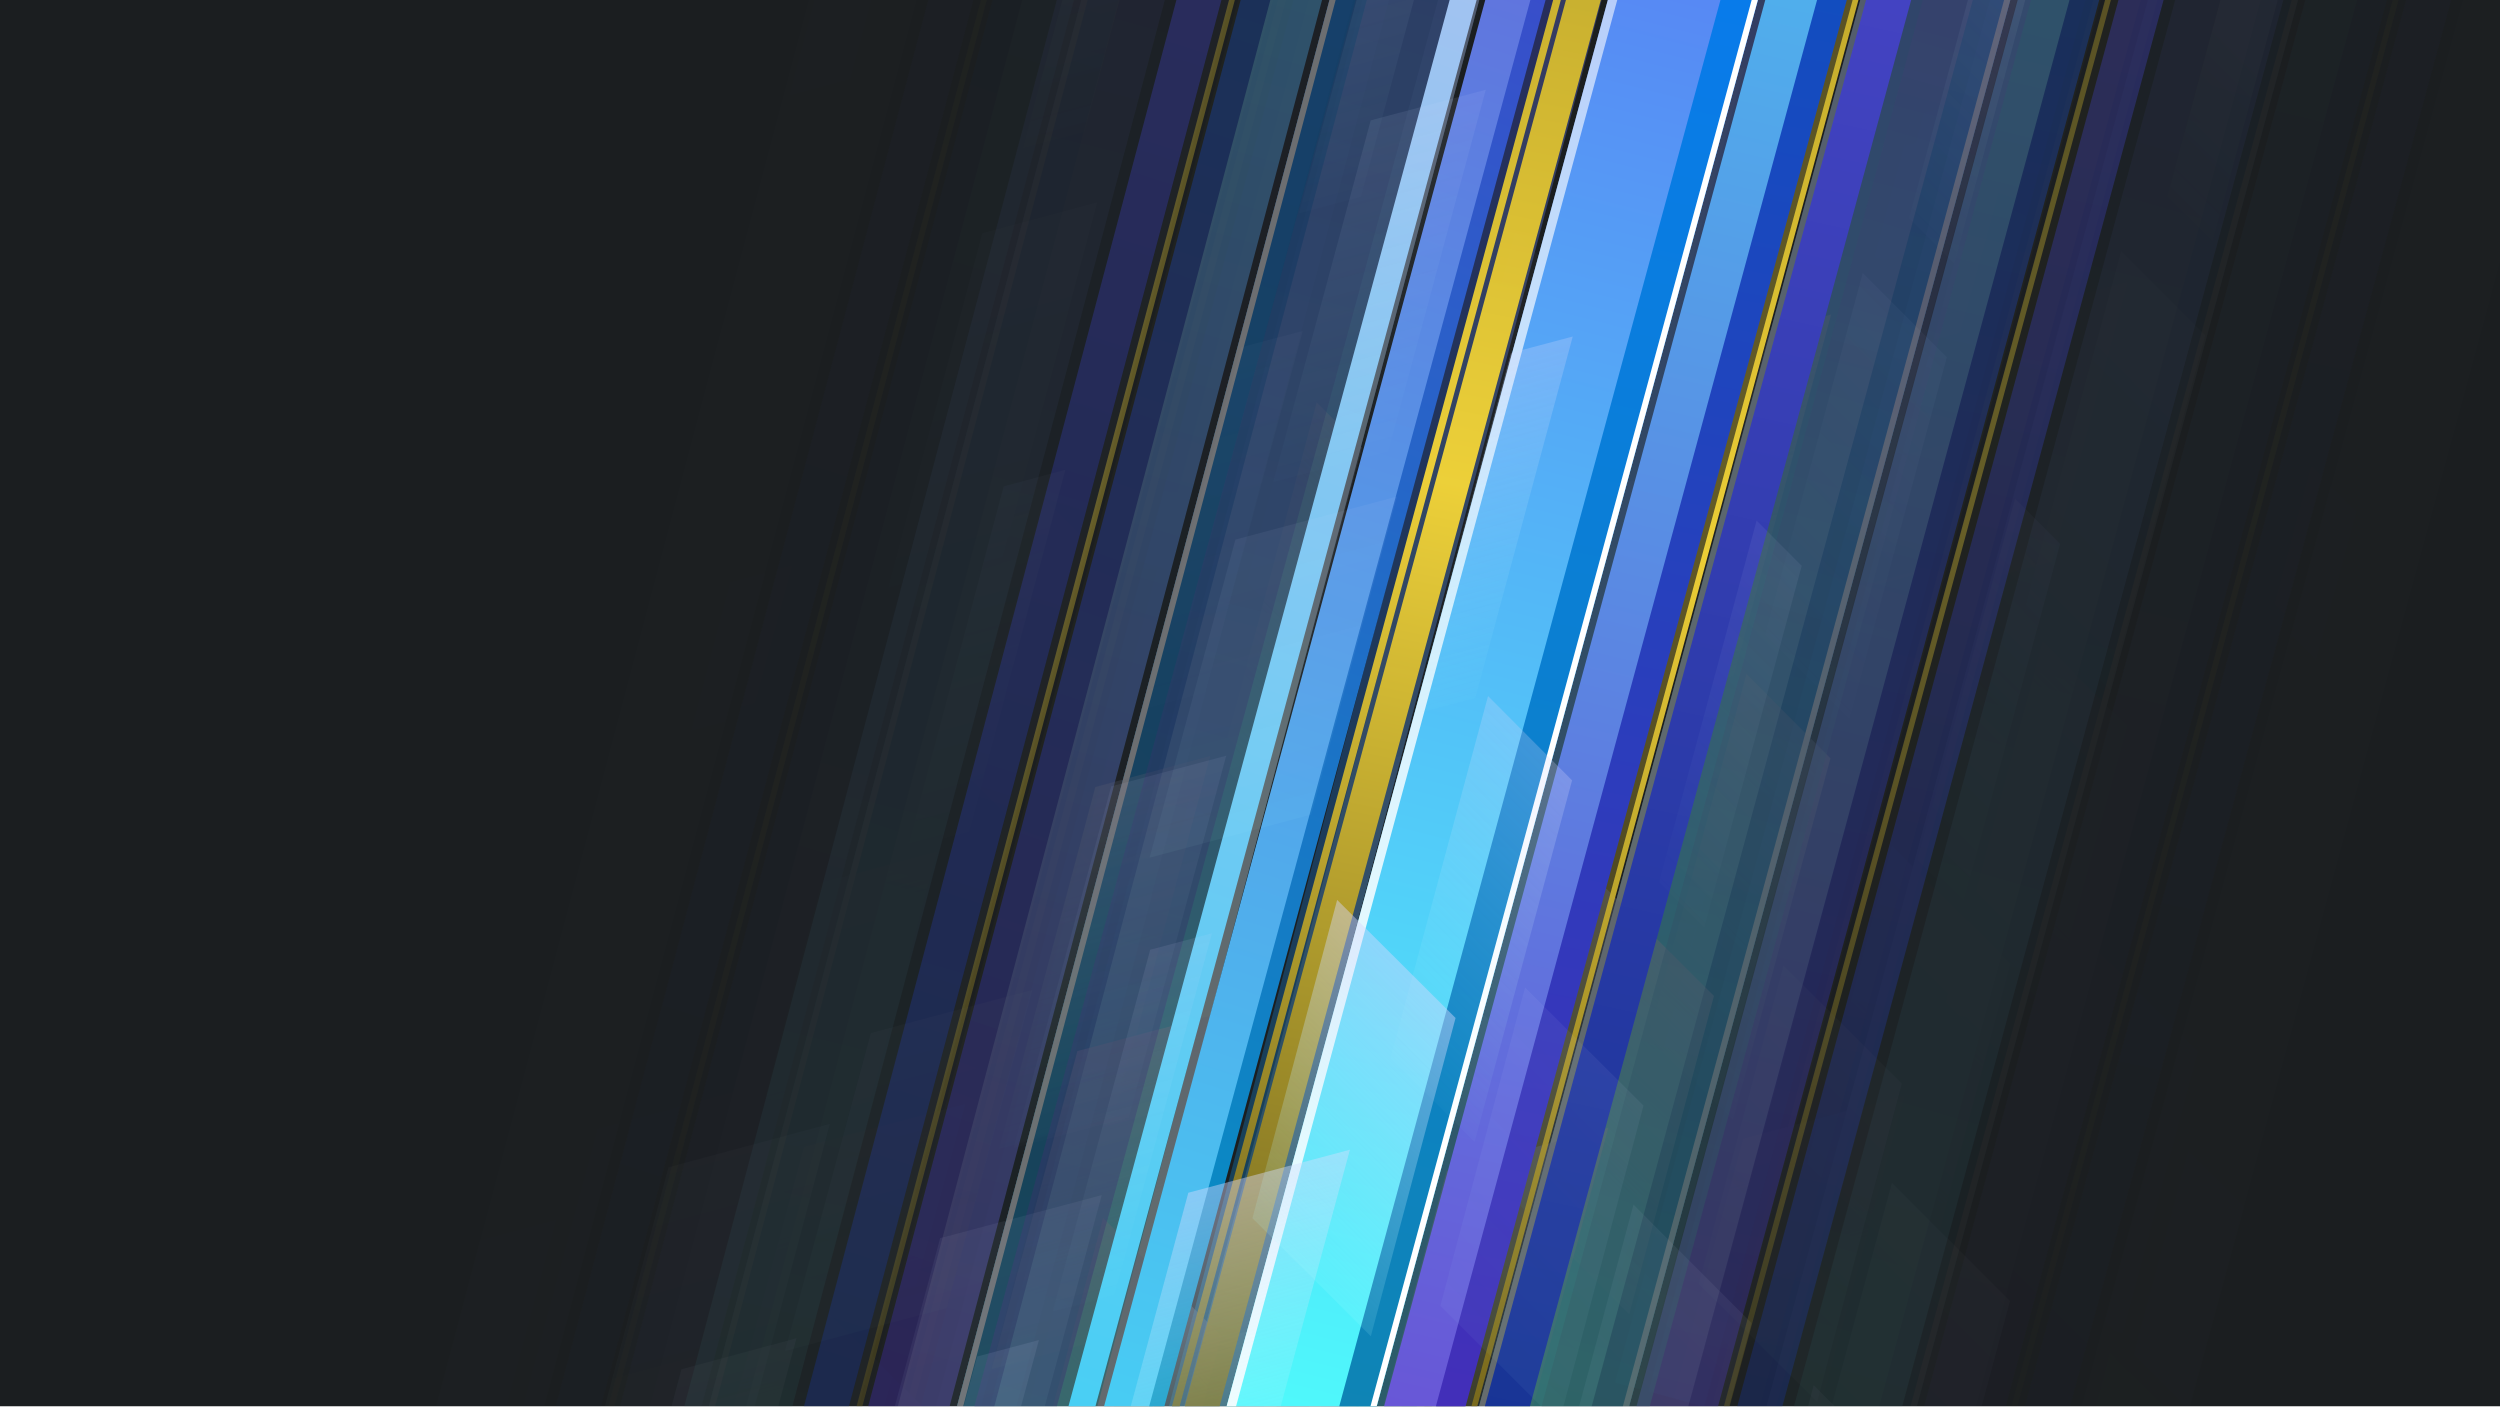
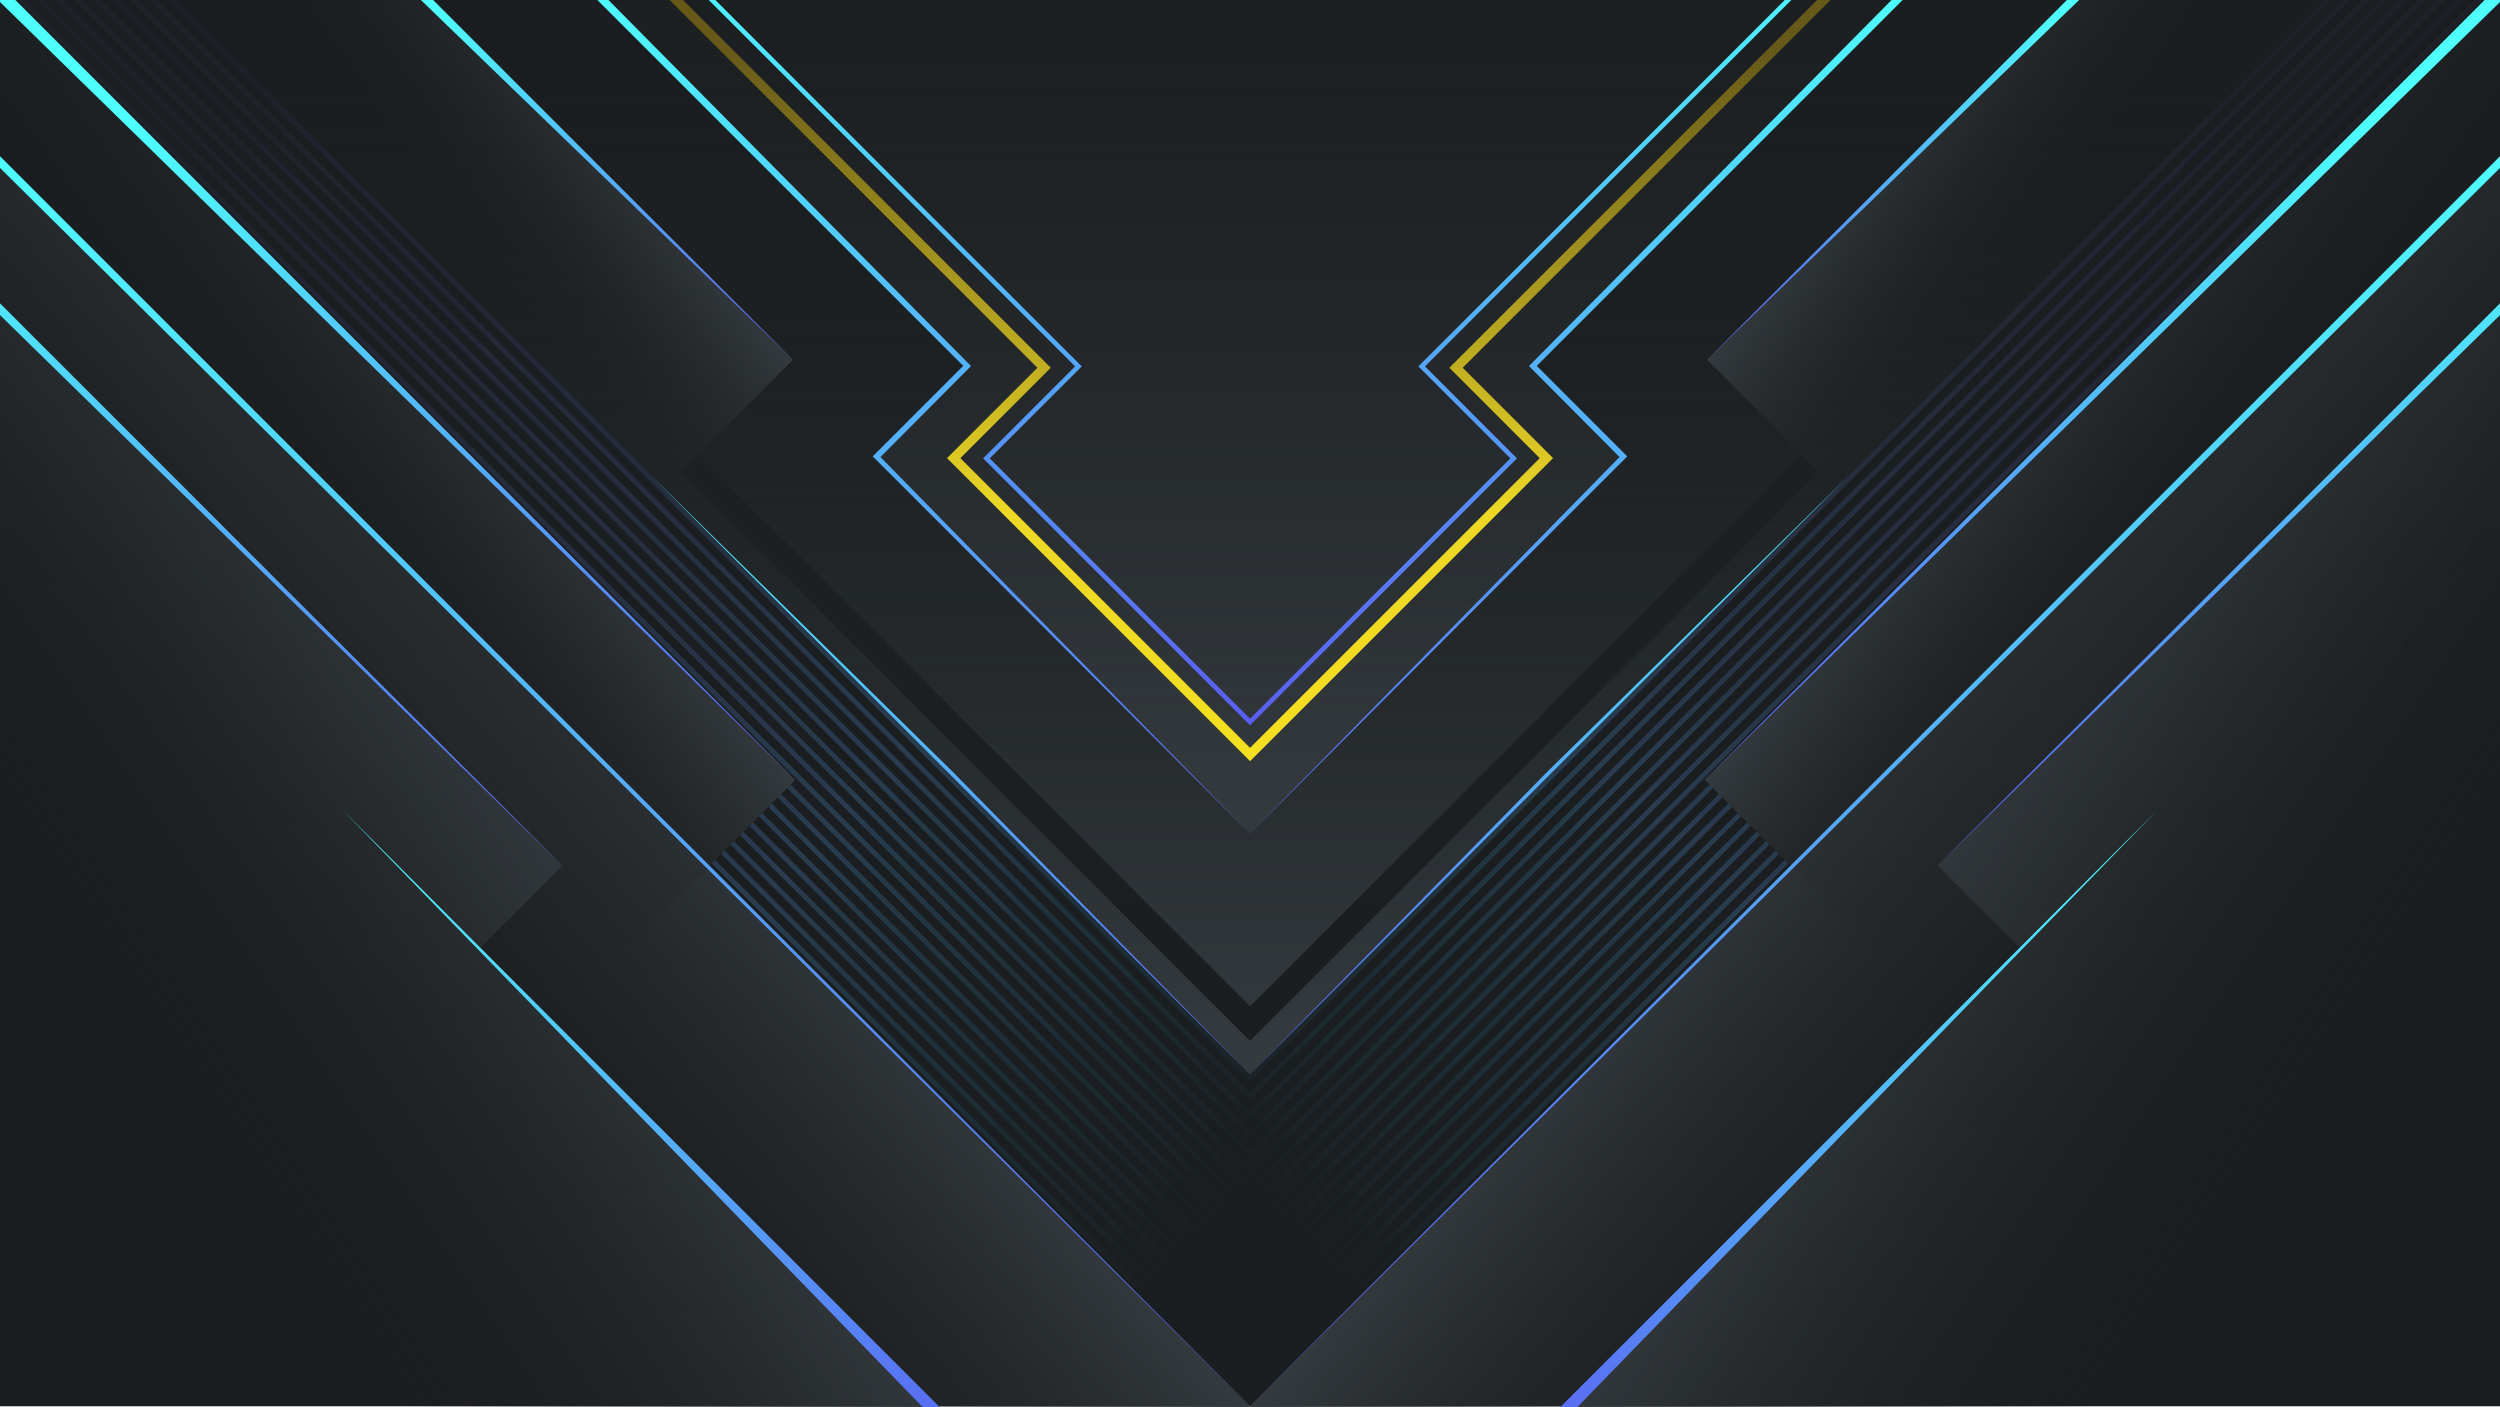
- <svg xmlns="http://www.w3.org/2000/svg" xmlns:xlink="http://www.w3.org/1999/xlink" width="5120" height="2880" version="1.1" viewBox="0 0 1354.7 762">
-   <defs>
-     <clipPath id="clipPath48">
-       <rect x="2.2737e-13" width="1354.7" height="762" stroke-width=".265" />
-     </clipPath>
-     <linearGradient id="linearGradient733446" x1="2539.8" x2="2563.8" y2="2880" gradientTransform="matrix(.86914 0 0 1.5153 315.37 2840.5)" gradientUnits="userSpaceOnUse">
-       <stop stop-color="#5a5df1" offset="0" />
-       <stop stop-color="#4efffc" offset="1" />
+ <svg xmlns="http://www.w3.org/2000/svg" xmlns:xlink="http://www.w3.org/1999/xlink" width="5120" height="2880" version="1.1" viewBox="0 0 1354.7 762" id="svg217">
+   <defs id="defs130">
+     <linearGradient xlink:href="#linearGradient25963" id="linearGradient29530" x1="3259.326" y1="-306.878" x2="1763.399" y2="-1802.805" gradientUnits="userSpaceOnUse" gradientTransform="translate(19.92536,19.7708)" />
+     <linearGradient id="linearGradient25963">
+       <stop style="stop-color:#343a3e;stop-opacity:1" offset="0" id="stop25959" />
+       <stop style="stop-color:#1b1e20;stop-opacity:0" offset="1" id="stop25961" />
    </linearGradient>
-     <linearGradient id="linearGradient744196" x1="2539.8" x2="2563.8" y2="2880" gradientTransform="matrix(.46703 0 0 1.5153 1566.9 2840.5)" gradientUnits="userSpaceOnUse" xlink:href="#linearGradient746686" />
-     <linearGradient id="linearGradient746686">
-       <stop stop-color="#47cff4" offset="0" />
-       <stop stop-color="#6a50d5" offset="1" />
+     <linearGradient xlink:href="#linearGradient25963" id="linearGradient29602" x1="2987.334" y1="-632.898" x2="1410.905" y2="-2209.327" gradientUnits="userSpaceOnUse" gradientTransform="rotate(45,0.054689,0.1320309)" />
+     <linearGradient xlink:href="#linearGradient73218" id="linearGradient72375" gradientUnits="userSpaceOnUse" x1="2560" y1="1496.823" x2="2560" y2="7.1054274e-15" />
+     <linearGradient id="linearGradient73218">
+       <stop style="stop-color:#f5df21;stop-opacity:1" offset="0" id="stop73212" />
+       <stop style="stop-color:#f4df25;stop-opacity:0.957" offset="0.348" id="stop73214" />
+       <stop style="stop-color:#6c5e18;stop-opacity:0.925" offset="1" id="stop73216" />
    </linearGradient>
-     <linearGradient id="linearGradient753205" x1="2539.8" x2="2563.8" y2="2880" gradientTransform="matrix(.20204 0 0 1.5153 1792.5 2840.5)" gradientUnits="userSpaceOnUse" xlink:href="#linearGradient755383" />
-     <linearGradient id="linearGradient755383">
-       <stop stop-color="#9e8b23" stop-opacity=".988" offset="0" />
-       <stop stop-color="#f5d637" stop-opacity=".957" offset=".52" />
-       <stop stop-color="#6c5e18" stop-opacity=".925" offset="1" />
+     <linearGradient xlink:href="#linearGradient808878" id="linearGradient72591" x1="2560" y1="1427.811" x2="2560" y2="-269.095" gradientUnits="userSpaceOnUse" />
+     <linearGradient id="linearGradient808878">
+       <stop style="stop-color:#5a5df1;stop-opacity:1" offset="0" id="stop808876" />
+       <stop style="stop-color:#4efffc;stop-opacity:1" offset="1" id="stop808874" />
    </linearGradient>
-     <linearGradient id="linearGradient771870" x1="2539.8" x2="2563.8" y2="2880" gradientTransform="matrix(.044432 0 0 1.5153 2135.7 2840.5)" gradientUnits="userSpaceOnUse" xlink:href="#linearGradient755383" />
-     <linearGradient id="linearGradient771874" x1="2539.8" x2="2563.8" y2="2880" gradientTransform="matrix(.28143 0 0 1.5153 1447.4 -7204.7)" gradientUnits="userSpaceOnUse" xlink:href="#linearGradient746686" />
-     <linearGradient id="linearGradient771878" x1="2539.8" x2="2563.8" y2="2880" gradientTransform="matrix(.15634 0 0 1.5153 1669.5 -7204.7)" gradientUnits="userSpaceOnUse">
-       <stop stop-color="#47cff4" offset="0" />
-       <stop stop-color="#c7beef" offset="1" />
+     <linearGradient xlink:href="#linearGradient4931" id="linearGradient3097" gradientUnits="userSpaceOnUse" gradientTransform="translate(19.92536,19.7708)" x1="2540.075" y1="2011.479" x2="2540.075" y2="1111.6" />
+     <linearGradient id="linearGradient4931">
+       <stop style="stop-color:#1b1e20;stop-opacity:1" offset="0" id="stop4927" />
+       <stop style="stop-color:#1c2021;stop-opacity:1" offset="1" id="stop4929" />
    </linearGradient>
-     <linearGradient id="linearGradient772190" x1="2539.8" x2="2563.8" y2="2880" gradientTransform="matrix(.033698 0 0 1.5153 2752.8 2840.5)" gradientUnits="userSpaceOnUse" xlink:href="#linearGradient755383" />
-     <linearGradient id="linearGradient772194" x1="2539.8" x2="2563.8" y2="2880" gradientTransform="matrix(.26133 0 0 1.5153 2247.1 2840.5)" gradientUnits="userSpaceOnUse">
-       <stop stop-color="#5348d2" offset="0" />
-       <stop stop-color="#143391" offset="1" />
+     <linearGradient xlink:href="#linearGradient37674" id="linearGradient37604" gradientUnits="userSpaceOnUse" x1="2560" y1="2415.625" x2="4813.168" y2="162.457" />
+     <linearGradient id="linearGradient37674">
+       <stop style="stop-color:#0eb6e4;stop-opacity:0" offset="0" id="stop37670" />
+       <stop style="stop-color:#53a0e8;stop-opacity:0.237" offset="0.367" id="stop38722" />
+       <stop style="stop-color:#6a50d5;stop-opacity:0.05" offset="1" id="stop37672" />
    </linearGradient>
-     <linearGradient id="linearGradient803665" x1="2539.8" x2="2563.8" y2="2880" gradientTransform="matrix(.62685 0 0 1.5153 1504.5 -7204.7)" gradientUnits="userSpaceOnUse">
-       <stop stop-color="#2d5e5e" stop-opacity=".472" offset="0" />
-       <stop stop-color="#3f3474" stop-opacity=".38" offset="1" />
-     </linearGradient>
-     <linearGradient id="linearGradient804563" x1="2539.8" x2="2563.8" y2="2880" gradientTransform="matrix(.47814 0 0 1.5153 730.97 2840.5)" gradientUnits="userSpaceOnUse">
-       <stop stop-color="#1c3f56" stop-opacity=".474" offset="0" />
-       <stop stop-color="#3c3170" stop-opacity=".439" offset="1" />
-     </linearGradient>
-     <linearGradient id="linearGradient807683" x1="2338.3" x2="2338.3" y1="2879.9" y2=".756" gradientTransform="matrix(1 0 0 1.5153 9.3945 2840.5)" gradientUnits="userSpaceOnUse">
-       <stop stop-color="#fff" offset="0" />
-       <stop stop-color="#fff" stop-opacity=".407" offset="1" />
-     </linearGradient>
-     <linearGradient id="linearGradient805992" x1="2539.8" x2="2563.8" y2="2880" gradientTransform="matrix(.21666 0 0 1.5153 2063.7 2840.5)" gradientUnits="userSpaceOnUse">
-       <stop stop-color="#0677ff" offset="0" />
-       <stop stop-color="#0f85b1" offset="1" />
-     </linearGradient>
-     <linearGradient id="linearGradient806432" x1="2539.8" x2="2563.8" y2="2880" gradientTransform="matrix(.17227 0 0 1.5153 2358.5 2840.5)" gradientUnits="userSpaceOnUse">
-       <stop stop-color="#0058c2" offset="0" />
-       <stop stop-color="#472cb8" offset="1" />
-     </linearGradient>
-     <linearGradient id="linearGradient808195" x1="2539.8" x2="2563.8" y2="2880" gradientTransform="matrix(.088018 0 0 1.5153 1988.7 -7204.7)" gradientUnits="userSpaceOnUse">
-       <stop stop-color="#0096c2" offset="0" />
-       <stop stop-color="#4f31ce" offset="1" />
-     </linearGradient>
-     <linearGradient id="linearGradient3491" x1="2539.8" x2="2539.8" y2="2329.6" gradientTransform="matrix(1.0036 0 0 .32783 134.55 7893.1)" gradientUnits="userSpaceOnUse" xlink:href="#linearGradient3673" />
-     <linearGradient id="linearGradient3673">
-       <stop stop-color="#d6d8fd" stop-opacity=".445" offset="0" />
-       <stop stop-color="#adfffd" stop-opacity=".083" offset="1" />
-     </linearGradient>
-     <linearGradient id="linearGradient5127" x1="2539.8" x2="2539.8" y1="-251.41" y2="2329.6" gradientTransform="matrix(.7145 0 0 .32783 384.29 7009.9)" gradientUnits="userSpaceOnUse">
-       <stop stop-color="#d6d8fd" stop-opacity=".07" offset="0" />
-       <stop stop-color="#adfffd" stop-opacity=".002" offset="1" />
-     </linearGradient>
-     <linearGradient id="linearGradient5798" x1="2539.8" x2="2539.8" y2="2329.6" gradientTransform="matrix(1.0036 0 0 .32783 -6194.2 4686.1)" gradientUnits="userSpaceOnUse" xlink:href="#linearGradient5962" />
-     <linearGradient id="linearGradient5962">
-       <stop stop-color="#d6d8fd" stop-opacity=".059" offset="0" />
-       <stop stop-color="#adfffd" stop-opacity=".042" offset="1" />
-     </linearGradient>
-     <linearGradient id="linearGradient6404" x1="2539.8" x2="2539.8" y2="2329.6" gradientTransform="matrix(1.0036 0 0 .32783 -404.16 7845.9)" gradientUnits="userSpaceOnUse" xlink:href="#linearGradient5962" />
-     <linearGradient id="linearGradient6408" x1="2539.8" x2="2539.8" y1="-251.41" y2="2329.6" gradientTransform="matrix(.38346 0 0 .32783 1203.3 8231.3)" gradientUnits="userSpaceOnUse" xlink:href="#linearGradient5454" />
-     <linearGradient id="linearGradient5454">
-       <stop stop-color="#d6d8fd" stop-opacity=".093" offset="0" />
-       <stop stop-color="#adfffd" stop-opacity=".002" offset="1" />
-     </linearGradient>
-     <linearGradient id="linearGradient6412" x1="2539.8" x2="2539.8" y1="-251.41" y2="2329.6" gradientTransform="matrix(.7145 0 0 .32783 -5365.9 5247.7)" gradientUnits="userSpaceOnUse" xlink:href="#linearGradient5454" />
-     <linearGradient id="linearGradient6527" x1="2539.8" x2="2539.8" y1="-251.41" y2="2329.6" gradientTransform="matrix(.7145 0 0 .32783 -5369.4 2839)" gradientUnits="userSpaceOnUse">
-       <stop stop-color="#d6d8fd" stop-opacity=".034" offset="0" />
-       <stop stop-color="#adfffd" stop-opacity=".002" offset="1" />
-     </linearGradient>
-     <linearGradient id="linearGradient6531" x1="2539.8" x2="2539.8" y1="-251.41" y2="2329.6" gradientTransform="matrix(.7145 0 0 .32783 566.76 5645.8)" gradientUnits="userSpaceOnUse">
-       <stop stop-color="#d6d8fd" stop-opacity=".086" offset="0" />
-       <stop stop-color="#adfffd" stop-opacity=".002" offset="1" />
-     </linearGradient>
-     <linearGradient id="linearGradient6535" x1="2539.8" x2="2539.8" y1="-251.41" y2="2329.6" gradientTransform="matrix(.38346 0 0 .32783 -4392.4 3430.2)" gradientUnits="userSpaceOnUse">
-       <stop stop-color="#d6d8fd" stop-opacity=".07" offset="0" />
-       <stop stop-color="#adfffd" stop-opacity=".002" offset="1" />
-     </linearGradient>
-     <linearGradient id="linearGradient6539" x1="2539.8" x2="2539.8" y1="-251.41" y2="2329.6" gradientTransform="matrix(.38346 0 0 .32783 1184.4 6085.7)" gradientUnits="userSpaceOnUse">
-       <stop stop-color="#d6d8fd" stop-opacity=".027" offset="0" />
-       <stop stop-color="#adfffd" stop-opacity=".002" offset="1" />
-     </linearGradient>
-     <linearGradient id="linearGradient6543" x1="2539.8" x2="2539.8" y1="-251.41" y2="2329.6" gradientTransform="matrix(.38346 0 0 .32783 1348 7406.9)" gradientUnits="userSpaceOnUse" xlink:href="#linearGradient5454" />
-     <linearGradient id="linearGradient6547" x1="2539.8" x2="2539.8" y1="-251.41" y2="2329.6" gradientTransform="matrix(.7145 0 0 .32783 -4774.3 4173)" gradientUnits="userSpaceOnUse">
-       <stop stop-color="#d6d8fd" stop-opacity=".25" offset="0" />
-       <stop stop-color="#adfffd" stop-opacity=".002" offset="1" />
-     </linearGradient>
-     <linearGradient id="linearGradient6795" x1="2539.8" x2="2539.8" y1="-251.41" y2="2329.6" gradientTransform="matrix(.38346 0 0 .32783 1804.4 6262.7)" gradientUnits="userSpaceOnUse">
-       <stop stop-color="#d6d8fd" stop-opacity=".263" offset="0" />
-       <stop stop-color="#adfffd" stop-opacity=".002" offset="1" />
-     </linearGradient>
-     <linearGradient id="linearGradient8089" x1="2539.8" x2="2539.8" y1="-251.41" y2="2329.6" gradientTransform="matrix(.38346 0 0 .32783 1234.5 5047.3)" gradientUnits="userSpaceOnUse" xlink:href="#linearGradient5454" />
-     <linearGradient id="linearGradient8087" x1="2539.8" x2="2539.8" y1="-251.41" y2="2329.6" gradientTransform="matrix(.38346 0 0 .32783 -4554.5 1903.2)" gradientUnits="userSpaceOnUse" xlink:href="#linearGradient5454" />
-     <linearGradient id="linearGradient8097" x1="2539.8" x2="2539.8" y1="-251.41" y2="2329.6" gradientTransform="matrix(.38346 0 0 .32783 -4386.3 1396)" gradientUnits="userSpaceOnUse" xlink:href="#linearGradient5454" />
-     <linearGradient id="linearGradient8101" x1="2539.8" x2="2539.8" y1="-251.41" y2="2329.6" gradientTransform="matrix(.38346 0 0 .32783 1378.7 4161.4)" gradientUnits="userSpaceOnUse" xlink:href="#linearGradient5454" />
-     <linearGradient id="linearGradient10037" x1="2539.8" x2="2539.8" y2="2329.6" gradientTransform="matrix(1.0036 0 0 .32783 -5307.9 4692)" gradientUnits="userSpaceOnUse" xlink:href="#linearGradient3673" />
-     <linearGradient id="linearGradient10041" x1="2539.8" x2="2539.8" y2="2329.6" gradientTransform="matrix(1.0036 0 0 .32783 -160.12 6429.1)" gradientUnits="userSpaceOnUse" xlink:href="#linearGradient5962" />
-     <linearGradient id="linearGradient10045" x1="2539.8" x2="2539.8" y2="2329.6" gradientTransform="matrix(1.0036 0 0 .32783 -5790.7 4525)" gradientUnits="userSpaceOnUse" xlink:href="#linearGradient5962" />
+     <linearGradient xlink:href="#linearGradient25963" id="linearGradient28256" x1="3846.584" y1="226.351" x2="4733.304" y2="152.466" gradientUnits="userSpaceOnUse" />
+     <linearGradient xlink:href="#linearGradient25963" id="linearGradient26969" x1="2815.877" y1="-2434.037" x2="3241.068" y2="-2506.232" gradientUnits="userSpaceOnUse" gradientTransform="translate(146.2857,404.0272)" />
+     <linearGradient xlink:href="#linearGradient25963" id="linearGradient26675" x1="3589.101" y1="-1396.105" x2="4132.274" y2="-1484.767" gradientUnits="userSpaceOnUse" />
+     <linearGradient xlink:href="#linearGradient25963" id="linearGradient25965" x1="4313.564" y1="-30.772" x2="5290.144" y2="-227.8" gradientUnits="userSpaceOnUse" gradientTransform="rotate(45)" />
+     <linearGradient xlink:href="#linearGradient808878" id="linearGradient32477" gradientUnits="userSpaceOnUse" x1="3071.908" y1="3028.391" x2="4485.583" y2="1614.716" />
+     <linearGradient xlink:href="#linearGradient808878" id="linearGradient33304" gradientUnits="userSpaceOnUse" x1="4019.283" y1="1732.717" x2="5423.145" y2="328.855" />
+     <linearGradient xlink:href="#linearGradient808878" id="linearGradient34874" gradientUnits="userSpaceOnUse" x1="2559.891" y1="2880" x2="5267.091" y2="172.8" />
+     <linearGradient xlink:href="#linearGradient808878" id="linearGradient35399" gradientUnits="userSpaceOnUse" x1="4019.283" y1="1732.717" x2="5423.145" y2="328.855" gradientTransform="translate(-494.2104,-182.0342)" />
+     <linearGradient xlink:href="#linearGradient808878" id="linearGradient35821" gradientUnits="userSpaceOnUse" gradientTransform="translate(-489.2846,-1073.585)" x1="4019.283" y1="1732.717" x2="4780.342" y2="971.658" />
+     <linearGradient xlink:href="#linearGradient808878" id="linearGradient37564" gradientUnits="userSpaceOnUse" x1="2537.013" y1="2920.118" x2="3869.923" y2="1557.653" gradientTransform="translate(0.1089657,-704.3745)" />
+     <linearGradient xlink:href="#linearGradient808878" id="linearGradient40868" gradientUnits="userSpaceOnUse" gradientTransform="translate(-54.18266,-704.3746)" x1="2507.179" y1="2462.848" x2="4029.22" y2="527.049" />
  </defs>
-   <g transform="matrix(1 0 0 1 0 -.009375)" clip-path="url(#clipPath48)">
-     <rect x="-3.8037e-6" y="4.9487e-7" width="1354.7" height="762" fill="#1b1e20" stop-color="#000000" style="-inkscape-stroke:none;font-variation-settings:normal;paint-order:stroke fill markers" />
-     <g transform="matrix(.25557 .068479 -.068479 .25557 413.86 -216.01)">
-       <use transform="matrix(-1 0 0 1 3018.2 600.29)" width="100%" height="100%" opacity=".03" xlink:href="#g8280" />
-       <use transform="translate(1068.7 -401.1)" width="100%" height="100%" opacity=".03" xlink:href="#g8280" />
-       <use transform="translate(499.5 -180.51)" width="100%" height="100%" opacity=".35" xlink:href="#g8280" />
-       <use transform="matrix(-1 0 0 1 3508.4 265.91)" width="100%" height="100%" opacity=".35" xlink:href="#g8280" />
-       <g id="g8280" transform="rotate(.091279 2342852 -287351)">
-         <rect transform="matrix(1 -.0007169 -.0013034 1 0 0)" x="2347.7" y="2840.5" width="296.56" height="4364.2" fill="url(#linearGradient733446)" stop-color="#000000" style="-inkscape-stroke:none;font-variation-settings:normal;paint-order:stroke fill markers" />
-         <rect transform="matrix(1 -.0007169 -.0013034 1 0 0)" x="2658.9" y="2840.5" width="159.35" height="4364.2" fill="url(#linearGradient744196)" stop-color="#000000" style="-inkscape-stroke:none;font-variation-settings:normal;paint-order:stroke fill markers" />
-         <rect transform="matrix(1 -.0007169 -.0013034 1 0 0)" x="2264.9" y="2840.5" width="68.937" height="4364.2" fill="url(#linearGradient753205)" stop-color="#000000" style="-inkscape-stroke:none;font-variation-settings:normal;paint-order:stroke fill markers" />
-         <rect transform="matrix(1 -.0007169 -.0013034 1 0 0)" x="2239.6" y="2840.5" width="15.161" height="4364.2" fill="url(#linearGradient771870)" stop-color="#000000" style="-inkscape-stroke:none;font-variation-settings:normal;paint-order:stroke fill markers" />
-         <rect transform="matrix(1 -.0007169 .0013034 -1 0 0)" x="2105.4" y="-7204.7" width="96.026" height="4364.2" fill="url(#linearGradient771874)" stop-color="#000000" style="-inkscape-stroke:none;font-variation-settings:normal;paint-order:stroke fill markers" />
-         <rect transform="matrix(1 -.0007169 .0013034 -1 0 0)" x="2035" y="-7204.7" width="53.344" height="4364.2" fill="url(#linearGradient771878)" stop-color="#000000" style="-inkscape-stroke:none;font-variation-settings:normal;paint-order:stroke fill markers" />
-         <rect transform="matrix(1 -.0007169 -.0013034 1 0 0)" x="2831.6" y="2840.5" width="11.498" height="4364.2" fill="url(#linearGradient772190)" stop-color="#000000" style="-inkscape-stroke:none;font-variation-settings:normal;paint-order:stroke fill markers" />
-         <rect transform="matrix(1 -.0007169 -.0013034 1 0 0)" x="2858.1" y="2840.5" width="89.169" height="4364.2" fill="url(#linearGradient772194)" stop-color="#000000" style="-inkscape-stroke:none;font-variation-settings:normal;paint-order:stroke fill markers" />
-         <rect transform="matrix(1 -.0007169 .0013034 -1 0 0)" x="2970.2" y="-7204.7" width="213.89" height="4364.2" fill="url(#linearGradient803665)" stop-color="#000000" style="-inkscape-stroke:none;font-variation-settings:normal;paint-order:stroke fill markers" />
-         <rect transform="matrix(1 -.0007169 -.0013034 1 0 0)" x="1849" y="2840.5" width="163.15" height="4364.2" fill="url(#linearGradient804563)" stop-color="#000000" style="-inkscape-stroke:none;font-variation-settings:normal;paint-order:stroke fill markers" />
-         <rect transform="matrix(1 -.0007169 -.0013034 1 0 0)" x="2347.7" y="2840.5" width="18.602" height="4364.2" fill="url(#linearGradient807683)" stop-color="#000000" style="-inkscape-stroke:none;font-variation-settings:normal;paint-order:stroke fill markers" />
-         <rect transform="matrix(1 -.0007169 -.0013034 1 0 0)" x="2570.3" y="2840.5" width="73.928" height="4364.2" fill="url(#linearGradient805992)" stop-color="#000000" style="-inkscape-stroke:none;font-variation-settings:normal;paint-order:stroke fill markers" />
-         <rect transform="matrix(1 -.0007169 -.0013034 1 0 0)" x="2632" y="2840.5" width="12.281" height="4364.2" fill="#fff" stop-color="#000000" style="-inkscape-stroke:none;font-variation-settings:normal;paint-order:stroke fill markers" />
-         <rect transform="matrix(1 -.0007169 -.0013034 1 0 0)" x="2761.3" y="2840.5" width="58.782" height="4364.2" fill="url(#linearGradient806432)" stop-color="#000000" style="-inkscape-stroke:none;font-variation-settings:normal;paint-order:stroke fill markers" />
-         <rect transform="matrix(1 -.0007169 .0013034 -1 0 0)" x="2194.6" y="-7204.7" width="30.033" height="4364.2" fill="url(#linearGradient808195)" stop-color="#000000" style="-inkscape-stroke:none;font-variation-settings:normal;paint-order:stroke fill markers" />
-         <rect transform="matrix(.86603 -.5 0 1 0 0)" x="2481.3" y="7893.1" width="342.44" height="674.58" fill="url(#linearGradient3491)" stop-color="#000000" style="-inkscape-stroke:none;font-variation-settings:normal;paint-order:stroke fill markers" />
-         <rect transform="matrix(.86603 -.5 0 1 0 0)" x="2055" y="6917.5" width="243.79" height="766.96" fill="url(#linearGradient5127)" stop-color="#000000" style="-inkscape-stroke:none;font-variation-settings:normal;paint-order:stroke fill markers" />
-         <rect transform="matrix(-.86603 -.5 0 1 0 0)" x="-3847.5" y="4686.1" width="342.44" height="674.58" fill="url(#linearGradient5798)" stop-color="#000000" style="-inkscape-stroke:none;font-variation-settings:normal;paint-order:stroke fill markers" />
-         <rect transform="matrix(.86603 -.5 0 1 0 0)" x="1942.6" y="7845.9" width="342.44" height="674.58" fill="url(#linearGradient6404)" stop-color="#000000" style="-inkscape-stroke:none;font-variation-settings:normal;paint-order:stroke fill markers" />
-         <rect transform="matrix(.86603 -.5 0 1 0 0)" x="2100" y="8138.9" width="130.84" height="766.96" fill="url(#linearGradient6408)" stop-color="#000000" style="-inkscape-stroke:none;font-variation-settings:normal;paint-order:stroke fill markers" />
-         <rect transform="matrix(-.86603 -.5 0 1 0 0)" x="-3695.1" y="5155.3" width="243.79" height="766.96" fill="url(#linearGradient6412)" stop-color="#000000" style="-inkscape-stroke:none;font-variation-settings:normal;paint-order:stroke fill markers" />
-         <rect transform="matrix(-.86603 -.5 0 1 0 0)" x="-3698.7" y="2746.6" width="243.79" height="766.96" fill="url(#linearGradient6527)" stop-color="#000000" style="-inkscape-stroke:none;font-variation-settings:normal;paint-order:stroke fill markers" />
-         <rect transform="matrix(.86603 -.5 0 1 0 0)" x="2237.5" y="5553.5" width="243.79" height="766.96" fill="url(#linearGradient6531)" stop-color="#000000" style="-inkscape-stroke:none;font-variation-settings:normal;paint-order:stroke fill markers" />
-         <rect transform="matrix(-.86603 -.5 0 1 0 0)" x="-3495.8" y="3337.8" width="130.84" height="766.96" fill="url(#linearGradient6535)" stop-color="#000000" style="-inkscape-stroke:none;font-variation-settings:normal;paint-order:stroke fill markers" />
-         <rect transform="matrix(.86603 -.5 0 1 0 0)" x="2081.1" y="5993.3" width="130.84" height="766.96" fill="url(#linearGradient6539)" stop-color="#000000" style="-inkscape-stroke:none;font-variation-settings:normal;paint-order:stroke fill markers" />
-         <rect transform="matrix(.86603 -.5 0 1 0 0)" x="2244.6" y="7314.6" width="130.84" height="766.96" fill="url(#linearGradient6543)" stop-color="#000000" style="-inkscape-stroke:none;font-variation-settings:normal;paint-order:stroke fill markers" />
-         <rect transform="matrix(-.86603 -.5 0 1 0 0)" x="-3103.6" y="4080.6" width="243.79" height="766.96" fill="url(#linearGradient6547)" stop-color="#000000" style="-inkscape-stroke:none;font-variation-settings:normal;paint-order:stroke fill markers" />
-         <rect transform="matrix(.86603 -.5 0 1 0 0)" x="2701" y="6170.3" width="130.84" height="766.96" fill="url(#linearGradient6795)" stop-color="#000000" style="-inkscape-stroke:none;font-variation-settings:normal;paint-order:stroke fill markers" />
-         <rect transform="matrix(.86603 -.5 0 1 0 0)" x="2131.2" y="4955" width="130.84" height="766.96" fill="url(#linearGradient8089)" stop-color="#000000" style="-inkscape-stroke:none;font-variation-settings:normal;paint-order:stroke fill markers" />
-         <rect transform="matrix(-.86603 -.5 0 1 0 0)" x="-3657.8" y="1810.8" width="130.84" height="766.96" fill="url(#linearGradient8087)" stop-color="#000000" style="-inkscape-stroke:none;font-variation-settings:normal;paint-order:stroke fill markers" />
-         <rect transform="matrix(-.86603 -.5 0 1 0 0)" x="-3489.7" y="1303.6" width="130.84" height="766.96" fill="url(#linearGradient8097)" stop-color="#000000" style="-inkscape-stroke:none;font-variation-settings:normal;paint-order:stroke fill markers" />
-         <rect transform="matrix(.86603 -.5 0 1 0 0)" x="2275.3" y="4069" width="130.84" height="766.96" fill="url(#linearGradient8101)" stop-color="#000000" style="-inkscape-stroke:none;font-variation-settings:normal;paint-order:stroke fill markers" />
-         <rect transform="matrix(-.86761 -.49724 .0031862 .99999 0 0)" x="-2961.2" y="4692" width="342.44" height="674.58" fill="url(#linearGradient10037)" stop-color="#000000" style="-inkscape-stroke:none;font-variation-settings:normal;paint-order:stroke fill markers" />
-         <rect transform="matrix(.86603 -.5 0 1 0 0)" x="2186.6" y="6429.1" width="342.44" height="674.58" fill="url(#linearGradient10041)" stop-color="#000000" style="-inkscape-stroke:none;font-variation-settings:normal;paint-order:stroke fill markers" />
-         <rect transform="matrix(-.86761 -.49724 .0031862 .99999 0 0)" x="-3444" y="4525" width="342.44" height="674.58" fill="url(#linearGradient10045)" stop-color="#000000" style="-inkscape-stroke:none;font-variation-settings:normal;paint-order:stroke fill markers" />
-       </g>
+   <rect x="-3.8037001e-06" y="-0.009" width="1354.7" height="762" fill="#1b1e20" stop-color="#000000" style="font-variation-settings:normal;-inkscape-stroke:none;paint-order:stroke fill markers" id="rect132" />
+   <g id="g2783" transform="matrix(0.255332,0,0,0.255332,23.72791,26.65306)">
+     <g id="g40076">
+       <rect style="fill:url(#linearGradient29530);fill-opacity:1;stroke:none;stroke-width:0.756;stroke-linecap:round;stroke-linejoin:round;stroke-dasharray:0.756, 1.512" id="rect2773" width="3828.559" height="3828.559" x="-479.966" y="-4100.352" transform="rotate(45)" />
+       <path id="rect6172" style="fill:url(#linearGradient29602);fill-opacity:1;stroke:none;stroke-width:0.756;stroke-linecap:round;stroke-linejoin:round;stroke-dasharray:0.756, 1.512" d="M 2560,-3749.562 44.887,-1234.447 1951.391,672.057 1759.305,864.143 2560,1664.838 3360.695,864.141 3168.609,672.055 5075.113,-1234.447 Z" />
+       <path id="path71121" style="fill:none;fill-opacity:1;stroke:url(#linearGradient72375);stroke-width:20;stroke-linecap:butt;stroke-linejoin:miter;stroke-miterlimit:4;stroke-dasharray:none;stroke-opacity:1" d="M 1241.204,-205.597 2122.843,676.042 1931.03,867.855 2560,1496.823 v 0 0 l 628.97,-628.968 -191.813,-191.813 881.639,-881.639" />
+       <path id="path71123" style="fill:none;stroke:url(#linearGradient72591);stroke-width:10;stroke-linecap:butt;stroke-linejoin:miter;stroke-miterlimit:4;stroke-dasharray:none;stroke-opacity:1" d="m 1270.531,-252.085 925.223,925.248 -195.191,195.197 v 0 L 2560,1427.811 3119.438,868.36 v 0 L 2924.247,673.163 3849.469,-252.085" />
+       <path id="path1533" style="font-variation-settings:normal;opacity:1;vector-effect:none;fill:url(#linearGradient3097);fill-opacity:1;stroke:none;stroke-width:0.756;stroke-linecap:round;stroke-linejoin:round;stroke-miterlimit:4;stroke-dasharray:0.756, 1.512;stroke-dashoffset:0;stroke-opacity:1;-inkscape-stroke:none;stop-color:#000000;stop-opacity:1" d="M 1388.941,860.191 1352.219,896.914 2560,2104.695 3767.781,896.914 3731.059,860.191 2560,2031.25 Z" />
+     </g>
+     <use x="0" y="0" xlink:href="#g39746" id="use41345" transform="matrix(-1,0,0,1,5119.781,0)" width="100%" height="100%" style="display:inline" />
+     <g id="g39746">
+       <path id="rect36114" style="font-variation-settings:normal;opacity:1;vector-effect:none;fill:url(#linearGradient37604);fill-opacity:1;stroke:none;stroke-width:0.756;stroke-linecap:round;stroke-linejoin:round;stroke-miterlimit:4;stroke-dasharray:0.756, 1.512;stroke-dashoffset:0;stroke-opacity:1;-inkscape-stroke:none;stop-color:#000000;stop-opacity:1" d="M 5420.23,-684.605 2560,2175.625 v 14.637 L 5420.23,-669.969 Z m 0,40 L 2560,2215.625 v 14.637 L 5420.23,-629.969 Z m 0,40 L 2560,2255.625 v 14.637 L 5420.23,-589.969 Z m 0,40 L 2560,2295.625 v 14.637 L 5420.23,-549.969 Z m 0,40 L 2560,2335.625 v 14.637 L 5420.23,-509.969 Z m 0,40 L 2560,2375.625 v 14.637 L 5420.23,-469.969 Z m 0,40 L 2560,2415.625 v 14.637 L 5420.23,-429.969 Z m 0,40 L 2560,2455.625 v 14.637 L 5420.23,-389.969 Z m 0,40 L 2560,2495.625 v 14.637 L 5420.23,-349.969 Z M 3535.008,1560.617 2560,2535.625 v 14.637 l 982.326,-982.326 z m 20,20 L 2560,2575.625 v 14.637 L 3562.326,1587.936 Z m 20,20 L 2560,2615.625 v 14.637 L 3582.326,1607.936 Z m 20,20 L 2560,2655.625 v 14.637 L 3602.326,1627.936 Z m 20,20 L 2560,2695.625 v 14.637 L 3622.326,1647.936 Z m 20,20 L 2560,2735.625 v 14.637 L 3642.326,1667.936 Z m 20,20 L 2560,2775.625 v 14.637 L 3662.326,1687.936 Z m 20,20 L 2560,2815.625 v 14.637 L 3682.326,1707.936 Z m 20,20 L 2560,2855.625 v 14.637 L 3702.326,1727.936 Z" />
+       <rect style="fill:url(#linearGradient28256);fill-opacity:1;stroke:none;stroke-width:0.756;stroke-linecap:round;stroke-linejoin:round;stroke-dasharray:0.756, 1.512" id="rect1680" width="3828.559" height="3828.559" x="3846.584" y="-3602.207" transform="rotate(45)" />
+       <rect style="fill:url(#linearGradient26969);fill-opacity:1;stroke:none;stroke-width:0.756;stroke-linecap:round;stroke-linejoin:round;stroke-dasharray:0.756, 1.512" id="rect1504" width="3828.559" height="3828.559" x="2962.162" y="-5858.568" transform="rotate(45)" />
+       <rect style="fill:url(#linearGradient26675);fill-opacity:1;stroke:none;stroke-width:0.756;stroke-linecap:round;stroke-linejoin:round;stroke-dasharray:0.756, 1.512" id="rect1586" width="3828.559" height="3828.559" x="3589.101" y="-5224.664" transform="rotate(45)" />
+       <path id="rect1606" style="fill:url(#linearGradient25965);fill-opacity:1;stroke:none;stroke-width:0.756;stroke-linecap:round;stroke-linejoin:round;stroke-dasharray:0.756, 1.512" d="M 6726.482,-974.482 4019.283,1732.717 4193.434,1906.867 3071.908,3028.391 5779.109,5735.592 8486.309,3028.391 8312.16,2854.242 9433.684,1732.717 Z" />
+       <path style="fill:url(#linearGradient32477);fill-opacity:1;stroke:none;stroke-width:1px;stroke-linecap:butt;stroke-linejoin:miter;stroke-opacity:1" d="M 3071.908,3028.391 4485.583,1614.716 3092.316,3048.799 Z" id="path32339" />
+       <path style="font-variation-settings:normal;vector-effect:none;fill:url(#linearGradient33304);fill-opacity:1;stroke:none;stroke-width:1px;stroke-linecap:butt;stroke-linejoin:miter;stroke-miterlimit:4;stroke-dasharray:none;stroke-dashoffset:0;stroke-opacity:1;-inkscape-stroke:none;stop-color:#000000" d="m 4019.283,1732.717 1403.862,-1403.862 14.836,14.837 z" id="path33125" />
+       <path style="font-variation-settings:normal;vector-effect:none;fill:url(#linearGradient34874);fill-opacity:1;stroke:none;stroke-width:1px;stroke-linecap:butt;stroke-linejoin:miter;stroke-miterlimit:4;stroke-dasharray:none;stroke-dashoffset:0;stroke-opacity:1;-inkscape-stroke:none;stop-color:#000000" d="m 2559.891,2880 2707.2,-2707.2 12.706,12.706 z" id="path34376" />
+       <path style="font-variation-settings:normal;vector-effect:none;fill:url(#linearGradient35399);fill-opacity:1;stroke:none;stroke-width:1px;stroke-linecap:butt;stroke-linejoin:miter;stroke-miterlimit:4;stroke-dasharray:none;stroke-dashoffset:0;stroke-opacity:1;-inkscape-stroke:none;stop-color:#000000" d="m 3525.073,1550.683 1780.896,-1780.896 20.863,18.401 z" id="path35397" />
+       <path style="font-variation-settings:normal;vector-effect:none;fill:url(#linearGradient35821);fill-opacity:1;stroke:none;stroke-width:1px;stroke-linecap:butt;stroke-linejoin:miter;stroke-miterlimit:4;stroke-dasharray:none;stroke-dashoffset:0;stroke-opacity:1;-inkscape-stroke:none;stop-color:#000000" d="m 3529.999,659.132 918.962,-918.962 14.706,15.938 z" id="path35819" />
+       <path style="font-variation-settings:normal;vector-effect:none;fill:url(#linearGradient37564);fill-opacity:1;stroke:none;stroke-width:1px;stroke-linecap:butt;stroke-linejoin:miter;stroke-miterlimit:4;stroke-dasharray:none;stroke-dashoffset:0;stroke-opacity:1;-inkscape-stroke:none;stop-color:#000000" d="m 2560,2175.626 629.971,-641.291 640.421,-629.101 z" id="path37562" />
+       <path style="font-variation-settings:normal;vector-effect:none;fill:url(#linearGradient40868);fill-opacity:1;stroke:none;stroke-width:1px;stroke-linecap:butt;stroke-linejoin:miter;stroke-miterlimit:4;stroke-dasharray:none;stroke-dashoffset:0;stroke-opacity:1;-inkscape-stroke:none;stop-color:#000000" d="M 2559.891,1664.838 3360.586,864.141 3168.5,672.055 l 852.587,-852.586 -10.339,-14.033 -858.771,866.976 192.131,193.113 z" id="path40338" />
+       <rect style="fill:none;stroke:none" width="45.217" height="53.467" x="2779.661" y="2962.04" id="rect42669" />
+       <rect style="fill:none;stroke:none" width="45.217" height="53.467" x="2861.793" y="2962.04" id="rect64402" />
    </g>
  </g>
</svg>
